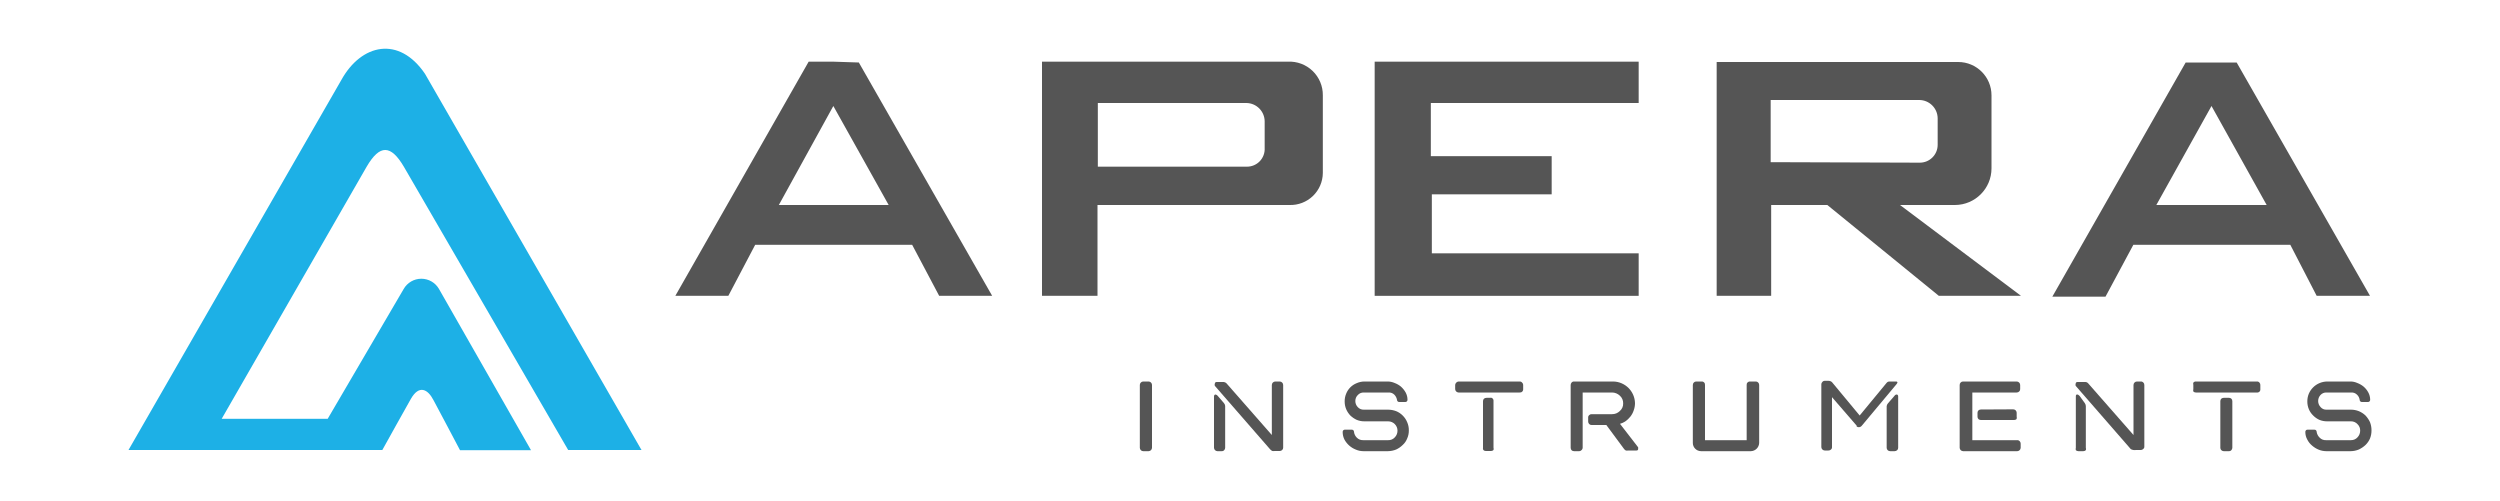
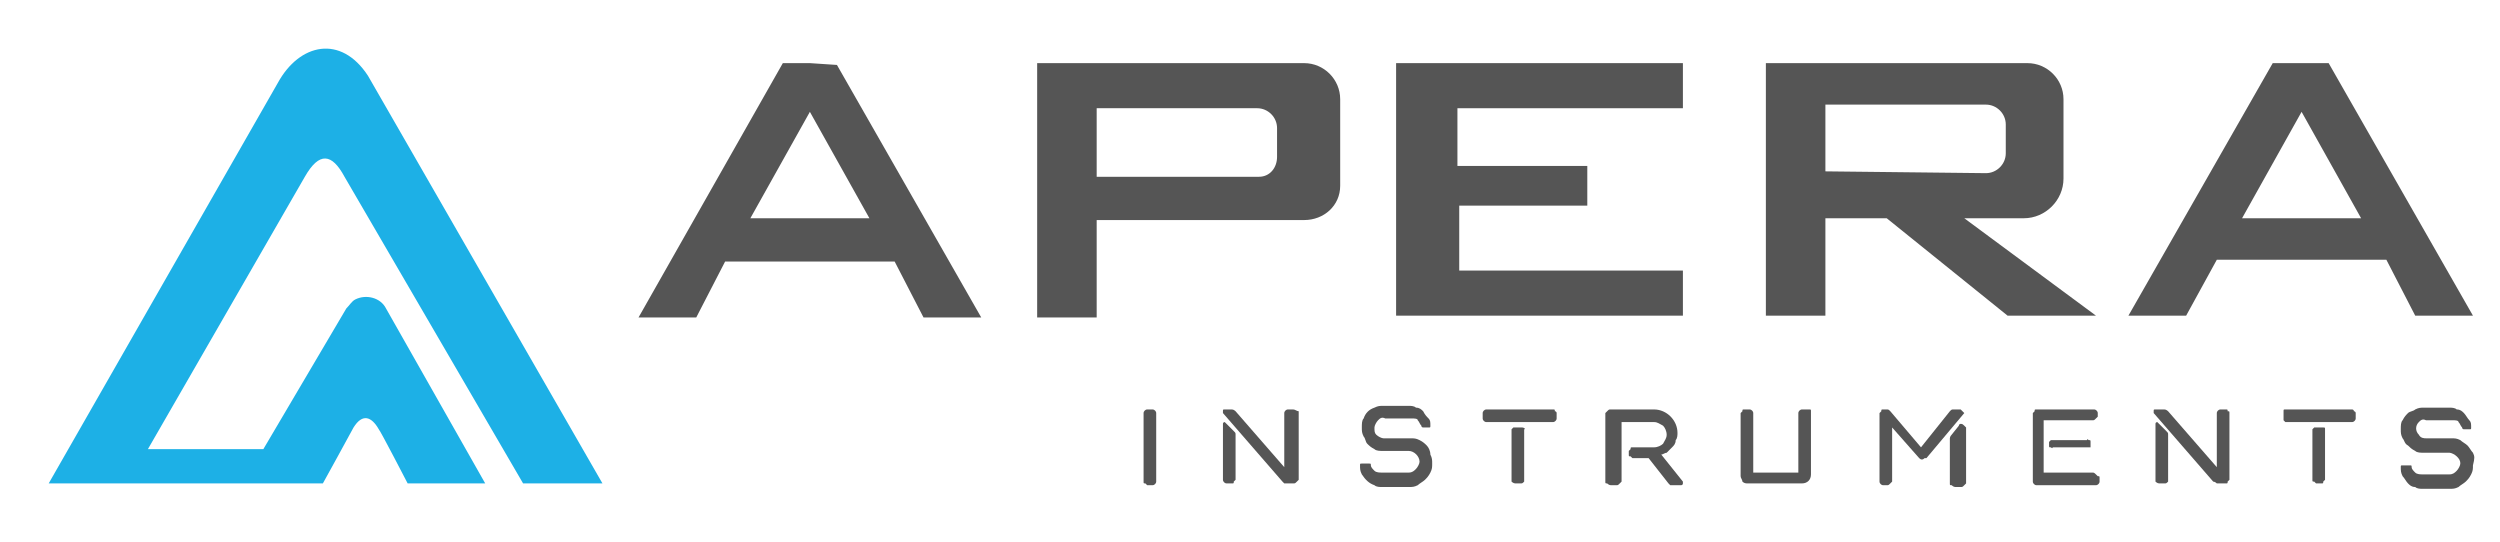
- <svg xmlns="http://www.w3.org/2000/svg" id="Capa_1" data-name="Capa 1" viewBox="0 0 150 30">
-   <defs>
-     <style>.cls-1{fill:#555;}.cls-2{fill:#1db0e6;}</style>
-   </defs>
-   <path class="cls-1" d="M77.27,3.7H62.52V17.75h3.33V12.3H77.37a1.94,1.94,0,0,0,2-1.92V5.72A2,2,0,0,0,77.27,3.7ZM75.88,8.88A1.06,1.06,0,0,1,74.82,10H65.87V6.18h8.91a1.11,1.11,0,0,1,1.1,1.11Z" />
-   <polygon class="cls-1" points="82.48 17.75 98.32 17.75 98.32 15.2 85.91 15.2 85.91 11.66 93.1 11.66 93.1 9.37 85.85 9.37 85.85 6.18 98.32 6.18 98.32 3.7 82.48 3.7 82.48 17.75" />
-   <path class="cls-1" d="M117.3,12.3a2.2,2.2,0,0,0,2.19-2.2V5.72a2,2,0,0,0-2-2H103V17.75h3.27V12.3h3.37l6.69,5.45h4.93L114,12.3ZM106.24,9.73V6h8.91a1.11,1.11,0,0,1,1.11,1.1v1.6a1.07,1.07,0,0,1-1.06,1.06Z" />
-   <path class="cls-1" d="M142.2,17.75l-8-14h-3.06l-8,14.05h3.19L128,14.69h9.42L139,17.75Zm-9.51-5.45h-3.31l3.31-5.94L136,12.3Z" />
-   <path class="cls-1" d="M50,3.7H48.52l-8,14.05h3.18l1.61-3.06h9.42l1.62,3.06h3.18l-8-14Zm0,8.6H46.73L50,6.36l3.32,5.94Z" />
-   <path class="cls-2" d="M20.48,4.8,7.71,27H22.94s1.61-2.9,1.72-3.08c.48-.83,1-.59,1.35.09.06.1,1.59,3,1.59,3h4.26l-5.52-9.67a1.22,1.22,0,0,0-2.12,0l-4.56,7.79H13.3L22,10c.79-1.35,1.45-1.32,2.23,0L34.09,27h4.4L25.5,4.43C23.94,2.13,21.68,2.63,20.48,4.8Z" />
-   <path class="cls-1" d="M68.92,22.89h-.33a.21.21,0,0,0-.2.2v3.78a.2.2,0,0,0,.06.14.18.18,0,0,0,.14.06h.33a.21.21,0,0,0,.2-.2V23.09a.21.21,0,0,0-.2-.2Z" />
-   <path class="cls-1" d="M73.07,23.76a.21.21,0,0,0-.14-.09s-.09,0-.09.11v3.09a.21.21,0,0,0,.2.2h.27a.17.17,0,0,0,.14-.06.2.2,0,0,0,.06-.14V24.36a.29.29,0,0,0-.07-.17Z" />
-   <path class="cls-1" d="M76.78,22.89h-.26a.21.21,0,0,0-.21.21v3L73.59,23a.27.27,0,0,0-.16-.08H73a.1.1,0,0,0-.11.1.17.17,0,0,0,0,.13l3.31,3.8a.4.4,0,0,0,.14.11.56.56,0,0,0,.15,0h.29a.2.2,0,0,0,.15-.06.18.18,0,0,0,.06-.14V23.1a.21.21,0,0,0-.21-.21Z" />
-   <path class="cls-1" d="M84.16,24.93a1.16,1.16,0,0,0-.39-.26,1.37,1.37,0,0,0-.49-.09H81.83a.46.46,0,0,1-.37-.16.52.52,0,0,1-.14-.36.49.49,0,0,1,.15-.36.46.46,0,0,1,.36-.15h1.49a.45.45,0,0,1,.34.13.58.58,0,0,1,.16.31.13.13,0,0,0,.14.13h.34a.13.13,0,0,0,.15-.14.92.92,0,0,0-.11-.43,1.39,1.39,0,0,0-.28-.35,1.3,1.3,0,0,0-.38-.22,1.06,1.06,0,0,0-.42-.09h-1.4a1.19,1.19,0,0,0-.46.1,1.13,1.13,0,0,0-.63.63,1.18,1.18,0,0,0-.09.46,1.19,1.19,0,0,0,.09.47,1.25,1.25,0,0,0,.25.38,1.42,1.42,0,0,0,.38.26,1.18,1.18,0,0,0,.46.09h1.43a.56.56,0,0,1,.56.56.57.57,0,0,1-.16.4.51.51,0,0,1-.4.17h-1.5a.5.5,0,0,1-.38-.15.58.58,0,0,1-.17-.34.13.13,0,0,0-.15-.14h-.38a.13.13,0,0,0-.15.14,1,1,0,0,0,.11.46,1.33,1.33,0,0,0,.69.6,1.12,1.12,0,0,0,.44.09h1.48a1.34,1.34,0,0,0,.49-.1,1.36,1.36,0,0,0,.39-.27,1,1,0,0,0,.27-.39,1.13,1.13,0,0,0,.1-.49,1.16,1.16,0,0,0-.1-.49A1.18,1.18,0,0,0,84.16,24.93Z" />
-   <path class="cls-1" d="M89.5,23.87h-.31a.25.25,0,0,0-.15.05.2.2,0,0,0-.06.15v2.8A.18.18,0,0,0,89,27a.2.2,0,0,0,.15.06h.31a.2.2,0,0,0,.15-.06.24.24,0,0,0,0-.14v-2.8a.18.18,0,0,0-.2-.2Z" />
-   <path class="cls-1" d="M91.18,22.89H87.51a.23.23,0,0,0-.2.2v.26a.21.21,0,0,0,.2.2h3.67a.19.19,0,0,0,.21-.2v-.26a.18.18,0,0,0-.06-.13A.18.18,0,0,0,91.18,22.89Z" />
-   <path class="cls-1" d="M97.2,25.43a1.23,1.23,0,0,0,.31-.14,1.42,1.42,0,0,0,.31-.29,1.2,1.2,0,0,0,.2-.37,1.27,1.27,0,0,0,.08-.44,1.33,1.33,0,0,0-1.3-1.3H94.44a.18.18,0,0,0-.15.07.22.22,0,0,0-.05.14v3.77a.24.24,0,0,0,.05.14.2.2,0,0,0,.15.06h.31A.2.2,0,0,0,94.9,27a.18.18,0,0,0,.06-.14V23.55h1.76a.68.68,0,0,1,.47.19.59.59,0,0,1,.2.46.57.57,0,0,1-.2.46.64.64,0,0,1-.47.19H95.49a.18.18,0,0,0-.14.06.17.17,0,0,0-.06.14v.24a.2.2,0,0,0,.06.15.18.18,0,0,0,.14.06h.89l1.05,1.42a.32.32,0,0,0,.12.11.3.3,0,0,0,.14,0h.5a.09.09,0,0,0,.1-.1s0-.07,0-.09Z" />
-   <path class="cls-1" d="M105.36,22.89H105a.19.19,0,0,0-.2.21v3.31H102.3V23.1a.19.19,0,0,0-.2-.21h-.33a.2.2,0,0,0-.14.06.2.2,0,0,0-.06.15v3.48a.48.48,0,0,0,.14.34.49.49,0,0,0,.35.15h3a.51.51,0,0,0,.49-.49V23.1a.2.2,0,0,0-.06-.15A.2.2,0,0,0,105.36,22.89Z" />
-   <path class="cls-1" d="M113.78,22.89h-.42a.22.22,0,0,0-.17.09l-1.61,1.95-1.66-2a.3.3,0,0,0-.2-.08h-.24a.17.17,0,0,0-.14.07.18.18,0,0,0-.06.14v3.77a.21.21,0,0,0,.2.2h.23a.2.2,0,0,0,.15-.06.17.17,0,0,0,.06-.14v-3l1.48,1.71a.12.12,0,0,0,0,.05.22.22,0,0,0,.26,0l.05-.05,2.09-2.5a.25.25,0,0,0,.05-.11A.11.11,0,0,0,113.78,22.89Z" />
-   <path class="cls-1" d="M113.8,23.67s-.09,0-.14.09l-.39.45a.31.31,0,0,0-.07.16v2.5a.2.2,0,0,0,.06.14.2.2,0,0,0,.15.06h.27a.22.22,0,0,0,.15-.06.18.18,0,0,0,.06-.14V23.78C113.89,23.7,113.84,23.67,113.8,23.67Z" />
-   <path class="cls-1" d="M118.85,24.57a.22.22,0,0,0-.14.05.2.2,0,0,0-.06.15V25a.2.2,0,0,0,.06.15.22.22,0,0,0,.14.05h2a.22.22,0,0,0,.14-.05A.21.21,0,0,0,121,25v-.24a.21.21,0,0,0-.07-.15.22.22,0,0,0-.14-.05Z" />
-   <path class="cls-1" d="M121.07,26.41h-2.73V23.55H121a.2.2,0,0,0,.15-.06.18.18,0,0,0,.06-.14V23.1a.21.21,0,0,0-.21-.21h-3.22a.2.2,0,0,0-.14.06.2.2,0,0,0-.06.15v3.77a.21.21,0,0,0,.2.2h3.26a.21.21,0,0,0,.2-.2v-.25a.2.2,0,0,0-.06-.15A.2.2,0,0,0,121.07,26.41Z" />
-   <path class="cls-1" d="M124.78,23.76c-.06-.06-.1-.09-.14-.09s-.09,0-.09.11v3.09a.24.24,0,0,0,0,.14.2.2,0,0,0,.15.06H125a.2.2,0,0,0,.15-.06.19.19,0,0,0,0-.14V24.36a.35.35,0,0,0-.06-.17Z" />
-   <path class="cls-1" d="M128.49,22.89h-.27a.21.21,0,0,0-.21.21v3L125.29,23a.23.23,0,0,0-.16-.08h-.48a.1.1,0,0,0-.11.1.21.21,0,0,0,0,.13l3.31,3.8A.53.53,0,0,0,128,27a.53.53,0,0,0,.16,0h.29a.18.18,0,0,0,.14-.06.16.16,0,0,0,.07-.14V23.1a.2.2,0,0,0-.06-.15A.24.24,0,0,0,128.49,22.89Z" />
-   <path class="cls-1" d="M135.42,22.89h-3.67a.18.18,0,0,0-.15.07.21.21,0,0,0,0,.13v.26a.24.24,0,0,0,0,.14.2.2,0,0,0,.15.06h3.67a.18.18,0,0,0,.2-.2v-.26a.21.21,0,0,0-.05-.13A.18.18,0,0,0,135.42,22.89Z" />
-   <path class="cls-1" d="M133.74,23.87h-.32a.24.24,0,0,0-.14.05.2.2,0,0,0-.06.15v2.8a.18.18,0,0,0,.06.14.2.2,0,0,0,.14.06h.32a.17.17,0,0,0,.14-.06.2.2,0,0,0,.06-.14v-2.8a.2.2,0,0,0-.06-.15A.2.2,0,0,0,133.74,23.87Z" />
-   <path class="cls-1" d="M142.2,25.33a1.56,1.56,0,0,0-.27-.4,1.31,1.31,0,0,0-.4-.26,1.28,1.28,0,0,0-.48-.09H139.6a.44.44,0,0,1-.37-.16.53.53,0,0,1,0-.72.46.46,0,0,1,.36-.15h1.49a.45.45,0,0,1,.34.13.52.52,0,0,1,.16.31.13.13,0,0,0,.14.13h.34a.13.13,0,0,0,.15-.14.92.92,0,0,0-.11-.43,1.2,1.2,0,0,0-.28-.35,1.3,1.3,0,0,0-.38-.22,1,1,0,0,0-.41-.09h-1.4a1.24,1.24,0,0,0-.47.1,1.21,1.21,0,0,0-.37.25,1.22,1.22,0,0,0-.26.38,1.18,1.18,0,0,0-.09.46,1.19,1.19,0,0,0,.09.47,1.12,1.12,0,0,0,.26.38,1.23,1.23,0,0,0,.37.26,1.19,1.19,0,0,0,.47.09h1.43a.51.51,0,0,1,.39.17.51.51,0,0,1,.16.39.57.57,0,0,1-.16.4.51.51,0,0,1-.39.17h-1.5a.49.49,0,0,1-.38-.15.6.6,0,0,1-.18-.34.13.13,0,0,0-.14-.14h-.39a.13.13,0,0,0-.15.14.93.93,0,0,0,.12.46,1.12,1.12,0,0,0,.29.36,1.41,1.41,0,0,0,.39.24,1.2,1.2,0,0,0,.45.09h1.48a1.29,1.29,0,0,0,.48-.1,1.56,1.56,0,0,0,.4-.27,1.23,1.23,0,0,0,.27-.39,1.3,1.3,0,0,0,.09-.49A1.33,1.33,0,0,0,142.2,25.33Z" />
+ <svg xmlns="http://www.w3.org/2000/svg" version="1.1" id="Capa_1" x="0px" y="0px" viewBox="0 0 138.6 30" style="enable-background:new 0 0 138.6 30;" xml:space="preserve">
+   <style type="text/css">
+ 	.st0{fill:#555555;}
+ 	.st1{fill:#1DB0E6;}
+ </style>
+   <path class="st0" d="M72.2,3.5H57.5v14.1h3.3v-5.4h11.5c1.1,0,2-0.8,2-1.9c0,0,0,0,0,0V5.5c0-1.1-0.9-2-2-2  C72.3,3.5,72.3,3.5,72.2,3.5z M70.8,8.7c0,0.6-0.4,1.1-1,1.1c0,0,0,0-0.1,0h-8.9V6h8.9c0.6,0,1.1,0.5,1.1,1.1V8.7z" />
+   <polygon class="st0" points="77.4,17.5 93.3,17.5 93.3,15 80.9,15 80.9,11.4 88,11.4 88,9.2 80.8,9.2 80.8,6 93.3,6 93.3,3.5   77.4,3.5 " />
+   <path class="st0" d="M112.2,12.1c1.2,0,2.2-1,2.2-2.2V5.5c0-1.1-0.9-2-2-2H97.9v14h3.3v-5.4h3.4l6.7,5.4h4.9l-7.3-5.4H112.2z   M101.2,9.5V5.8h8.9c0.6,0,1.1,0.5,1.1,1.1v1.6c0,0.6-0.5,1.1-1.1,1.1L101.2,9.5z" />
+   <path class="st0" d="M137.1,17.5l-8-14h-3.1l-8,14h3.2l1.7-3.1h9.4l1.6,3.1H137.1z M127.6,12.1h-3.3l3.3-5.9l3.3,5.9H127.6z" />
+   <path class="st0" d="M44.9,3.5h-1.5l-8,14.1h3.2l1.6-3.1h9.4l1.6,3.1h3.2l-8-14L44.9,3.5z M44.9,12.1h-3.3l3.3-5.9l3.3,5.9H44.9z" />
+   <path class="st1" d="M15.4,4.6L2.7,26.8h15.2c0,0,1.6-2.9,1.7-3.1c0.5-0.8,1-0.6,1.4,0.1c0.1,0.1,1.6,3,1.6,3h4.3l-5.5-9.7  c-0.3-0.6-1.1-0.8-1.7-0.5c-0.2,0.1-0.3,0.3-0.5,0.5l-4.6,7.8H8.2l8.7-15.1c0.8-1.4,1.5-1.3,2.2,0l9.9,17h4.4l-13-22.6  C18.9,1.9,16.6,2.4,15.4,4.6z" />
+   <path class="st0" d="M63.9,22.7h-0.3c-0.1,0-0.2,0.1-0.2,0.2v3.8c0,0.1,0,0.1,0.1,0.1c0,0,0.1,0.1,0.1,0.1h0.3  c0.1,0,0.2-0.1,0.2-0.2v-3.8C64.1,22.8,64,22.7,63.9,22.7z" />
+   <path class="st0" d="M68,23.5c0,0-0.1-0.1-0.1-0.1c0,0-0.1,0-0.1,0.1v3.1c0,0.1,0.1,0.2,0.2,0.2h0.3c0.1,0,0.1,0,0.1-0.1  c0,0,0.1-0.1,0.1-0.1v-2.5c0-0.1,0-0.1-0.1-0.2L68,23.5z" />
+   <path class="st0" d="M71.7,22.7h-0.3c-0.1,0-0.2,0.1-0.2,0.2v3l-2.7-3.1c0,0-0.1-0.1-0.2-0.1h-0.4c-0.1,0-0.1,0-0.1,0.1c0,0,0,0,0,0  c0,0,0,0.1,0,0.1l3.3,3.8c0,0,0.1,0.1,0.1,0.1c0,0,0.1,0,0.2,0h0.3c0.1,0,0.1,0,0.2-0.1c0,0,0.1-0.1,0.1-0.1v-3.8  C71.9,22.8,71.8,22.7,71.7,22.7z" />
+   <path class="st0" d="M79.1,24.7c-0.1-0.1-0.2-0.2-0.4-0.3c-0.2-0.1-0.3-0.1-0.5-0.1h-1.5c-0.1,0-0.3-0.1-0.4-0.2  c-0.1-0.1-0.1-0.2-0.1-0.4c0-0.1,0.1-0.3,0.2-0.4c0.1-0.1,0.2-0.2,0.4-0.1h1.5c0.1,0,0.3,0,0.3,0.1c0.1,0.1,0.1,0.2,0.2,0.3  c0,0.1,0.1,0.1,0.1,0.1c0,0,0,0,0,0h0.3c0.1,0,0.1,0,0.1-0.1c0,0,0,0,0,0c0-0.2,0-0.3-0.1-0.4c-0.1-0.1-0.2-0.2-0.3-0.4  c-0.1-0.1-0.2-0.2-0.4-0.2c-0.1-0.1-0.3-0.1-0.4-0.1h-1.4c-0.2,0-0.3,0-0.5,0.1c-0.3,0.1-0.5,0.3-0.6,0.6c-0.1,0.1-0.1,0.3-0.1,0.5  c0,0.2,0,0.3,0.1,0.5c0.1,0.1,0.1,0.3,0.2,0.4c0.1,0.1,0.2,0.2,0.4,0.3c0.1,0.1,0.3,0.1,0.5,0.1h1.4c0.3,0,0.6,0.3,0.6,0.6  c0,0.1-0.1,0.3-0.2,0.4c-0.1,0.1-0.2,0.2-0.4,0.2h-1.5c-0.1,0-0.3,0-0.4-0.1c-0.1-0.1-0.2-0.2-0.2-0.3c0-0.1,0-0.1-0.1-0.1  c0,0,0,0,0,0h-0.4c-0.1,0-0.1,0-0.1,0.1c0,0,0,0,0,0c0,0.2,0,0.3,0.1,0.5c0.2,0.3,0.4,0.5,0.7,0.6c0.1,0.1,0.3,0.1,0.4,0.1h1.5  c0.2,0,0.3,0,0.5-0.1c0.1-0.1,0.3-0.2,0.4-0.3c0.1-0.1,0.2-0.2,0.3-0.4c0.1-0.2,0.1-0.3,0.1-0.5c0-0.2,0-0.3-0.1-0.5  C79.3,25,79.2,24.8,79.1,24.7z" />
+   <path class="st0" d="M84.4,23.7h-0.3c-0.1,0-0.1,0-0.2,0c0,0-0.1,0.1-0.1,0.1v2.8c0,0,0,0.1,0,0.1c0,0,0.1,0.1,0.2,0.1h0.3  c0.1,0,0.1,0,0.2-0.1c0,0,0-0.1,0-0.1v-2.8C84.6,23.8,84.5,23.7,84.4,23.7C84.4,23.6,84.4,23.6,84.4,23.7L84.4,23.7z" />
+   <path class="st0" d="M86.1,22.7h-3.7c-0.1,0-0.2,0.1-0.2,0.2v0.3c0,0.1,0.1,0.2,0.2,0.2h3.7c0.1,0,0.2-0.1,0.2-0.2c0,0,0,0,0,0v-0.3  c0,0,0-0.1-0.1-0.1C86.2,22.7,86.2,22.7,86.1,22.7z" />
+   <path class="st0" d="M92.1,25.2c0.1,0,0.2-0.1,0.3-0.1c0.1-0.1,0.2-0.2,0.3-0.3c0.1-0.1,0.2-0.2,0.2-0.4C93,24.3,93,24.1,93,24  c0-0.7-0.6-1.3-1.3-1.3h-2.4c-0.1,0-0.1,0-0.2,0.1c0,0-0.1,0.1-0.1,0.1v3.8c0,0.1,0,0.1,0.1,0.1c0,0,0.1,0.1,0.2,0.1h0.3  c0.1,0,0.1,0,0.2-0.1c0,0,0.1-0.1,0.1-0.1v-3.3h1.8c0.2,0,0.3,0.1,0.5,0.2c0.1,0.1,0.2,0.3,0.2,0.5c0,0.2-0.1,0.3-0.2,0.5  c-0.1,0.1-0.3,0.2-0.5,0.2h-1.2c-0.1,0-0.1,0-0.1,0.1c0,0-0.1,0.1-0.1,0.1v0.2c0,0.1,0,0.1,0.1,0.1c0,0,0.1,0.1,0.1,0.1h0.9l1.1,1.4  c0,0,0.1,0.1,0.1,0.1c0,0,0.1,0,0.1,0h0.5c0,0,0.1,0,0.1-0.1c0,0,0,0,0,0c0,0,0-0.1,0-0.1L92.1,25.2z" />
+   <path class="st0" d="M100.3,22.7h-0.4c-0.1,0-0.2,0.1-0.2,0.2c0,0,0,0,0,0v3.3h-2.5v-3.3c0-0.1-0.1-0.2-0.2-0.2c0,0,0,0,0,0h-0.3  c-0.1,0-0.1,0-0.1,0.1c0,0-0.1,0.1-0.1,0.1v3.5c0,0.1,0.1,0.2,0.1,0.3c0.1,0.1,0.2,0.1,0.3,0.1h3c0.3,0,0.5-0.2,0.5-0.5v-3.5  c0-0.1,0-0.1-0.1-0.1C100.4,22.7,100.3,22.7,100.3,22.7z" />
+   <path class="st0" d="M108.7,22.7h-0.4c-0.1,0-0.1,0-0.2,0.1l-1.6,2l-1.7-2c-0.1-0.1-0.1-0.1-0.2-0.1h-0.2c-0.1,0-0.1,0-0.1,0.1  c0,0-0.1,0.1-0.1,0.1v3.8c0,0.1,0.1,0.2,0.2,0.2h0.2c0.1,0,0.1,0,0.2-0.1c0,0,0.1-0.1,0.1-0.1v-3l1.5,1.7c0,0,0,0,0,0  c0.1,0.1,0.2,0.1,0.3,0l0.1,0l2.1-2.5C108.8,22.8,108.8,22.8,108.7,22.7C108.8,22.7,108.7,22.7,108.7,22.7z" />
+   <path class="st0" d="M108.7,23.5c0,0-0.1,0-0.1,0.1l-0.4,0.5c0,0-0.1,0.1-0.1,0.2v2.5c0,0.1,0,0.1,0.1,0.1c0,0,0.1,0.1,0.2,0.1h0.3  c0.1,0,0.1,0,0.2-0.1c0,0,0.1-0.1,0.1-0.1v-3.1C108.8,23.5,108.8,23.5,108.7,23.5z" />
+   <path class="st0" d="M113.8,24.4c-0.1,0-0.1,0-0.1,0c0,0-0.1,0.1-0.1,0.1v0.2c0,0.1,0,0.1,0.1,0.1c0,0,0.1,0.1,0.1,0h2  c0.1,0,0.1,0,0.1,0c0,0,0-0.1,0-0.1v-0.2c0-0.1,0-0.1-0.1-0.1c0,0-0.1-0.1-0.1,0L113.8,24.4z" />
+   <path class="st0" d="M116,26.2h-2.7v-2.9h2.7c0.1,0,0.1,0,0.2-0.1c0,0,0.1-0.1,0.1-0.1v-0.2c0-0.1-0.1-0.2-0.2-0.2h-3.2  c-0.1,0-0.1,0-0.1,0.1c0,0-0.1,0.1-0.1,0.1v3.8c0,0.1,0.1,0.2,0.2,0.2h3.3c0.1,0,0.2-0.1,0.2-0.2v-0.2c0-0.1,0-0.1-0.1-0.1  C116.1,26.2,116.1,26.2,116,26.2z" />
+   <path class="st0" d="M119.7,23.5c-0.1-0.1-0.1-0.1-0.1-0.1s-0.1,0-0.1,0.1v3.1c0,0,0,0.1,0,0.1c0,0,0.1,0.1,0.2,0.1h0.3  c0.1,0,0.1,0,0.2-0.1c0,0,0-0.1,0-0.1v-2.5c0-0.1,0-0.1-0.1-0.2L119.7,23.5z" />
+   <path class="st0" d="M123.4,22.7h-0.3c-0.1,0-0.2,0.1-0.2,0.2c0,0,0,0,0,0v3l-2.7-3.1c0,0-0.1-0.1-0.2-0.1h-0.5  c-0.1,0-0.1,0-0.1,0.1c0,0,0,0,0,0c0,0,0,0.1,0,0.1l3.3,3.8c0,0,0.1,0,0.2,0.1c0.1,0,0.1,0,0.2,0h0.3c0.1,0,0.1,0,0.1-0.1  c0,0,0.1-0.1,0.1-0.1v-3.7c0-0.1,0-0.1-0.1-0.1C123.5,22.7,123.5,22.7,123.4,22.7z" />
+   <path class="st0" d="M130.4,22.7h-3.7c-0.1,0-0.1,0-0.1,0.1c0,0,0,0.1,0,0.1v0.3c0,0,0,0.1,0,0.1c0,0,0.1,0.1,0.1,0.1h3.7  c0.1,0,0.2-0.1,0.2-0.2c0,0,0,0,0,0v-0.3c0,0,0-0.1-0.1-0.1C130.5,22.7,130.4,22.7,130.4,22.7z" />
+   <path class="st0" d="M128.7,23.7h-0.3c-0.1,0-0.1,0-0.1,0c0,0-0.1,0.1-0.1,0.1v2.8c0,0.1,0,0.1,0.1,0.1c0,0,0.1,0.1,0.1,0.1h0.3  c0.1,0,0.1,0,0.1-0.1c0,0,0.1-0.1,0.1-0.1v-2.8c0-0.1,0-0.1-0.1-0.1C128.8,23.7,128.7,23.7,128.7,23.7z" />
+   <path class="st0" d="M137.1,25.1c-0.1-0.1-0.2-0.3-0.3-0.4c-0.1-0.1-0.3-0.2-0.4-0.3c-0.2-0.1-0.3-0.1-0.5-0.1h-1.4  c-0.1,0-0.3,0-0.4-0.2c-0.2-0.2-0.2-0.5,0-0.7c0.1-0.1,0.2-0.2,0.4-0.1h1.5c0.1,0,0.3,0,0.3,0.1c0.1,0.1,0.1,0.2,0.2,0.3  c0,0.1,0.1,0.1,0.1,0.1c0,0,0,0,0,0h0.3c0.1,0,0.1,0,0.1-0.1c0,0,0,0,0,0c0-0.2,0-0.3-0.1-0.4c-0.1-0.1-0.2-0.3-0.3-0.4  c-0.1-0.1-0.2-0.2-0.4-0.2c-0.1-0.1-0.3-0.1-0.4-0.1h-1.4c-0.2,0-0.3,0-0.5,0.1c-0.1,0.1-0.3,0.1-0.4,0.2c-0.1,0.1-0.2,0.2-0.3,0.4  c-0.1,0.1-0.1,0.3-0.1,0.5c0,0.2,0,0.3,0.1,0.5c0.1,0.1,0.1,0.3,0.3,0.4c0.1,0.1,0.2,0.2,0.4,0.3c0.1,0.1,0.3,0.1,0.5,0.1h1.4  c0.1,0,0.3,0.1,0.4,0.2c0.1,0.1,0.2,0.2,0.2,0.4c0,0.1-0.1,0.3-0.2,0.4c-0.1,0.1-0.2,0.2-0.4,0.2h-1.5c-0.1,0-0.3,0-0.4-0.1  c-0.1-0.1-0.2-0.2-0.2-0.3c0-0.1,0-0.1-0.1-0.1c0,0,0,0,0,0h-0.4c-0.1,0-0.1,0-0.1,0.1c0,0,0,0,0,0c0,0.2,0,0.3,0.1,0.5  c0.1,0.1,0.2,0.3,0.3,0.4c0.1,0.1,0.2,0.2,0.4,0.2c0.1,0.1,0.3,0.1,0.4,0.1h1.5c0.2,0,0.3,0,0.5-0.1c0.1-0.1,0.3-0.2,0.4-0.3  c0.1-0.1,0.2-0.2,0.3-0.4c0.1-0.2,0.1-0.3,0.1-0.5C137.2,25.4,137.2,25.3,137.1,25.1z" />
</svg>
